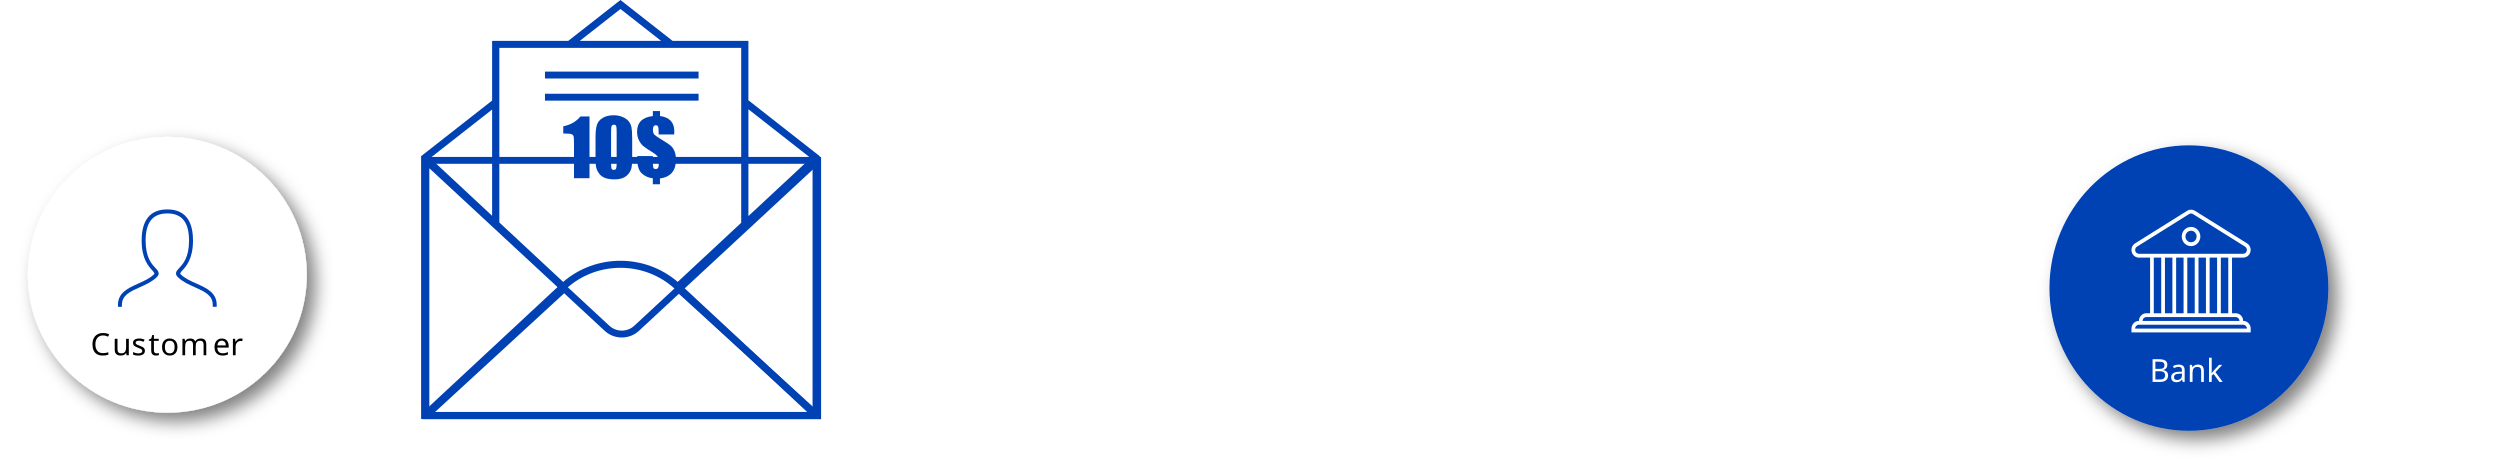
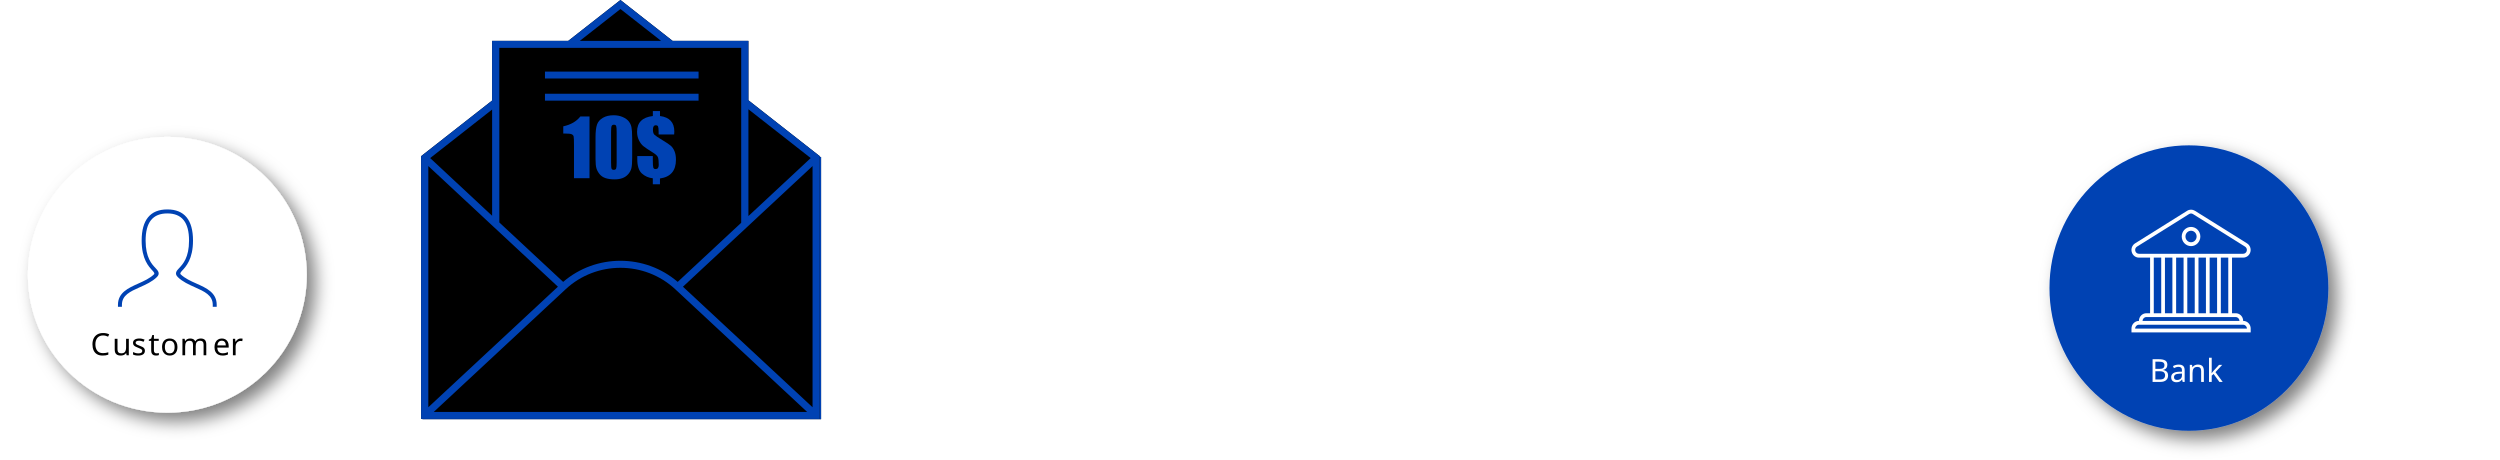
<svg xmlns="http://www.w3.org/2000/svg" id="Layer_2" data-name="Layer 2" viewBox="0 0 1450.73 266.77">
  <defs>
    <style>
      .cls-blindsig-1 {
        letter-spacing: 0em;
      }

      .cls-blindsig-2 {
        letter-spacing: -.02em;
      }

      .cls-blindsig-3 {
        fill: var(--diagram-brand, #0042b3);
      }

      .cls-blindsig-4, .cls-blindsig-5 {
        fill: var(--diagram-surface, #fff);
      }

      .cls-blindsig-6, .cls-blindsig-7 {
        fill: var(--diagram-brand, #0042b3);
      }

      .cls-blindsig-8 {
        filter: url(#dropshadow);
      }

      .cls-blindsig-9 {
        font-size: 17.82px;
      }

      .cls-blindsig-9, .cls-blindsig-5 {
        font-family: Montserrat-Regular, Montserrat;
      }

      .cls-blindsig-10 {
        filter: url(#dropshadow-2);
      }

      .cls-blindsig-11 {
        letter-spacing: -.02em;
      }

      .cls-blindsig-12 {
        fill: none;
        stroke: var(--diagram-brand, #0042b3);
        stroke-miterlimit: 10;
        stroke-width: 4px;
      }

      .cls-blindsig-7 {
        font-family: Impact, Impact;
        font-size: 44.61px;
      }

      .cls-blindsig-5 {
        font-size: 18.45px;
      }
    </style>
    <filter id="dropshadow">
      <feGaussianBlur in="SourceAlpha" stdDeviation="5" />
      <feOffset dx="5" dy="5" />
      <feComponentTransfer>
        <feFuncA slope="0.5" type="linear" />
      </feComponentTransfer>
      <feMerge>
        <feMergeNode />
        <feMergeNode in="SourceGraphic" />
      </feMerge>
    </filter>
    <filter id="dropshadow-2" data-name="dropshadow">
      <feGaussianBlur in="SourceAlpha" stdDeviation="5" />
      <feOffset dx="5" dy="5" />
      <feComponentTransfer>
        <feFuncA slope="0.5" type="linear" />
      </feComponentTransfer>
      <feMerge>
        <feMergeNode />
        <feMergeNode in="SourceGraphic" />
      </feMerge>
    </filter>
  </defs>
  <g id="tmp">
    <g id="signed-letter" data-id="signed-letter" class="fragment fade-in" data-fragment-index="1">
+       <path class="env-paper" style="fill: var(--diagram-paper, none)" d="M476.47,243.24h-231.34V91.06h231.34v152.17Z" />
      <path id="blinded" class="cls-blindsig-6" d="M476.47,243.24h-231.34V91.06h231.34v152.17ZM252.27,239.24h217.05l-75.38-68.75-23.17,21.48c-5.58,5.17-14.31,5.17-19.88,0l-23.5-21.78-75.12,69.05ZM396.88,167.75l75.59,68.95V97.64l-75.59,70.11ZM249.14,97.64v139.04l75.31-69.22-75.31-69.82ZM252.24,95.06l101.37,93.97c4.05,3.76,10.4,3.75,14.45,0l101.32-93.97h-217.14Z" />
    </g>
    <g id="signed-cert" class="fragment fade-out" data-fragment-index="1">
      <g id="to-blind">
+         <path class="env-paper" style="fill: var(--diagram-paper, none)" d="M475.7,243.12h-231.34V90.63l41.21-32.29V23.73h44.17L360.03,0l30.28,23.73h43.98v34.46l41.4,32.44v152.5Z" />
+         <path class="env-letter" style="fill: var(--diagram-letter, none)" d="M289.76,129.1l37.04,34.48c19-16.34,47.46-16.34,66.46,0l36.85-34.31V27.79h-140.35v101.31Z" />
        <path class="cls-blindsig-6" d="M475.7,243.12h-231.34V90.63l41.21-32.29V23.73h44.17L360.03,0l30.28,23.73h43.98v34.46l41.4,32.44v152.5ZM251.67,239.06h216.73l-76.55-71.21c-17.84-16.59-45.78-16.59-63.62,0h0s-76.55,71.21-76.55,71.21ZM396.32,166.38l75.2,69.95V96.36l-75.2,70.01ZM248.55,96.36v139.96l75.2-69.95-75.2-70.01ZM289.76,129.1l37.04,34.48c19-16.34,47.46-16.34,66.46,0l36.85-34.31V27.79h-140.35v101.31ZM434.3,63.41v61.97l36.14-33.65-36.14-28.32ZM249.62,91.73l35.95,33.48v-61.65l-35.95,28.17ZM336.42,23.73h47.23l-23.61-18.5-23.61,18.5Z" />
        <line class="cls-blindsig-12" x1="316.24" y1="56.4" x2="405.37" y2="56.4" />
        <line class="cls-blindsig-12" x1="316.24" y1="43.55" x2="405.37" y2="43.55" />
        <g>
          <path class="cls-blindsig-6" d="M342.09,67.56v35.85h-9.01v-19.22c0-2.77-.07-4.44-.2-5-.13-.56-.5-.98-1.1-1.27-.6-.29-1.94-.43-4.03-.43h-.89v-4.18c4.36-.93,7.67-2.85,9.93-5.74h5.31Z" />
          <path class="cls-blindsig-6" d="M366.85,79.69v11.96c0,2.72-.15,4.69-.45,5.93-.3,1.24-.91,2.4-1.85,3.48-.94,1.08-2.07,1.85-3.39,2.32-1.32.47-2.8.71-4.44.71-2.16,0-3.95-.25-5.38-.74-1.43-.49-2.57-1.27-3.41-2.31-.85-1.05-1.45-2.15-1.81-3.31s-.54-3-.54-5.52v-12.51c0-3.29.29-5.76.86-7.4.57-1.64,1.71-2.95,3.41-3.94,1.7-.99,3.77-1.48,6.19-1.48,1.98,0,3.75.34,5.31,1.03,1.56.69,2.73,1.52,3.5,2.51.77.99,1.3,2.1,1.57,3.34.27,1.24.41,3.22.41,5.93ZM357.84,76.68c0-1.9-.09-3.1-.28-3.58-.19-.48-.62-.72-1.31-.72s-1.11.26-1.33.76-.32,1.69-.32,3.53v17.49c0,2.08.1,3.34.3,3.76.2.43.64.64,1.31.64s1.11-.25,1.32-.75c.21-.5.31-1.63.31-3.39v-17.76Z" />
          <path class="cls-blindsig-6" d="M391.2,78.01h-9.01v-1.48c0-1.58-.1-2.61-.31-3.1s-.65-.73-1.34-.73c-.55,0-.96.21-1.24.63-.27.42-.41,1.05-.41,1.89,0,1.4.28,2.38.85,2.94.55.56,2.17,1.65,4.86,3.28,2.29,1.37,3.85,2.43,4.68,3.16.83.73,1.54,1.76,2.11,3.1.57,1.34.86,3,.86,4.99,0,3.19-.77,5.69-2.32,7.51s-3.87,2.94-6.96,3.37v3.37h-4.15v-3.48c-2.41-.24-4.51-1.16-6.31-2.76-1.8-1.6-2.7-4.4-2.7-8.38v-1.75h9.01v2.19c0,2.41.09,3.9.28,4.48.19.58.64.87,1.35.87.61,0,1.06-.2,1.36-.61s.45-1.01.45-1.8c0-2.01-.14-3.44-.42-4.31-.28-.86-1.25-1.8-2.9-2.82-2.75-1.71-4.62-2.97-5.61-3.78-.99-.81-1.84-1.94-2.56-3.4-.72-1.46-1.08-3.12-1.08-4.96,0-2.67.76-4.77,2.29-6.29,1.52-1.52,3.81-2.46,6.86-2.81v-2.86h4.15v2.86c2.78.35,4.86,1.28,6.24,2.78,1.38,1.5,2.07,3.57,2.07,6.21,0,.37-.03.93-.09,1.68Z" />
        </g>
      </g>
    </g>
    <g id="agents" data-id="agents">
      <g id="customer">
        <g class="cls-blindsig-8">
          <ellipse class="cls-blindsig-4" cx="97.1" cy="159.46" rx="80.92" ry="80.02" />
        </g>
        <text class="cls-blindsig-9" transform="translate(52.54 206.16) scale(1.01 1)">
          <tspan class="cls-blindsig-2" x="0" y="0">C</tspan>
          <tspan x="12.49" y="0">us</tspan>
          <tspan class="cls-blindsig-11" x="33.21" y="0">t</tspan>
          <tspan x="40.1" y="0">o</tspan>
          <tspan class="cls-blindsig-1" x="51.28" y="0">m</tspan>
          <tspan x="70.23" y="0">er</tspan>
        </text>
        <path class="cls-blindsig-3" d="M125.76,178.05h-2.3v-1.15c0-5.59-4.8-7.73-10.36-10.21-3.53-1.58-7.19-3.21-9.93-5.91-2.15-2.12-.57-3.79.81-5.25,2.14-2.26,5.72-6.05,5.72-15.89,0-10.62-4.12-15.79-12.6-15.79s-12.6,5.17-12.6,15.79c0,9.85,3.58,13.63,5.72,15.89,1.39,1.47,2.96,3.14.82,5.25-2.74,2.7-6.39,4.33-9.93,5.91-5.56,2.48-10.36,4.62-10.36,10.21v1.15h-2.3v-1.15c0-7.08,5.96-9.74,11.72-12.32,3.35-1.5,6.81-3.04,9.25-5.45q.54-.54-.87-2.03c-2.22-2.35-6.35-6.71-6.35-17.48,0-12,5.01-18.09,14.9-18.09s14.9,6.09,14.9,18.09c0,10.76-4.13,15.13-6.35,17.48q-1.42,1.5-.87,2.03c2.44,2.4,5.9,3.95,9.25,5.44,5.76,2.57,11.72,5.23,11.72,12.32v1.15Z" />
      </g>
      <g id="bank-complete">
        <g id="bank">
          <g class="cls-blindsig-10">
            <ellipse class="cls-blindsig-6" cx="1270.2" cy="167.15" rx="80.9" ry="82.81" />
          </g>
          <g>
            <path class="cls-blindsig-4" d="M1301.7,186.22c0-2.46-1.94-4.45-4.32-4.45h-2.16v-32.28h6.49c1.94,0,3.64-1.33,4.16-3.25.52-1.92-.26-3.97-1.92-5.01l-30.26-18.92c-.69-.43-1.47-.65-2.24-.65s-1.55.21-2.24.65l-30.26,18.92c-1.66,1.04-2.44,3.08-1.92,5.01.52,1.92,2.22,3.25,4.16,3.25h6.49v32.28h-2.16c-2.39,0-4.32,1.99-4.32,4.45-2.39,0-4.32,1.99-4.32,4.45v2.23h69.18v-2.23c0-2.46-1.94-4.45-4.32-4.45h0ZM1293.05,181.77h-4.32v-32.28h4.32v32.28h0ZM1256.3,149.49h4.32v32.28h-4.32v-32.28h0ZM1262.79,149.49h4.32v32.28h-4.32v-32.28h0ZM1269.27,149.49h4.32v32.28h-4.32v-32.28h0ZM1275.76,149.49h4.32v32.28h-4.32v-32.28h0ZM1282.24,149.49h4.32v32.28h-4.32v-32.28h0ZM1241.17,147.26c-.97,0-1.82-.67-2.08-1.63-.26-.96.13-1.99.96-2.5l30.26-18.92c.34-.21.73-.32,1.12-.32s.78.11,1.12.32l30.26,18.92c.83.52,1.22,1.55.96,2.5-.26.96-1.12,1.63-2.08,1.63h-60.53ZM1249.82,149.49h4.32v32.28h-4.32v-32.28h0ZM1245.49,183.99h51.88c1.19,0,2.16,1,2.16,2.23h-56.21c0-1.23.97-2.23,2.16-2.23h0ZM1239.01,190.67c0-1.23.97-2.23,2.16-2.23h60.53c1.19,0,2.16,1,2.16,2.23h-64.85Z" />
            <path class="cls-blindsig-4" d="M1271.44,131.68c-2.99,0-5.4,2.49-5.4,5.57s2.42,5.57,5.4,5.57,5.4-2.49,5.4-5.57-2.42-5.57-5.4-5.57h0ZM1271.44,140.58c-1.79,0-3.24-1.49-3.24-3.34s1.45-3.34,3.24-3.34,3.24,1.49,3.24,3.34-1.45,3.34-3.24,3.34h0Z" />
          </g>
          <text class="cls-blindsig-5" transform="translate(1247.374 221.6239) scale(.9769 1)">
            <tspan x="0" y="0">Bank</tspan>
          </text>
        </g>
      </g>
    </g>
  </g>
</svg>
